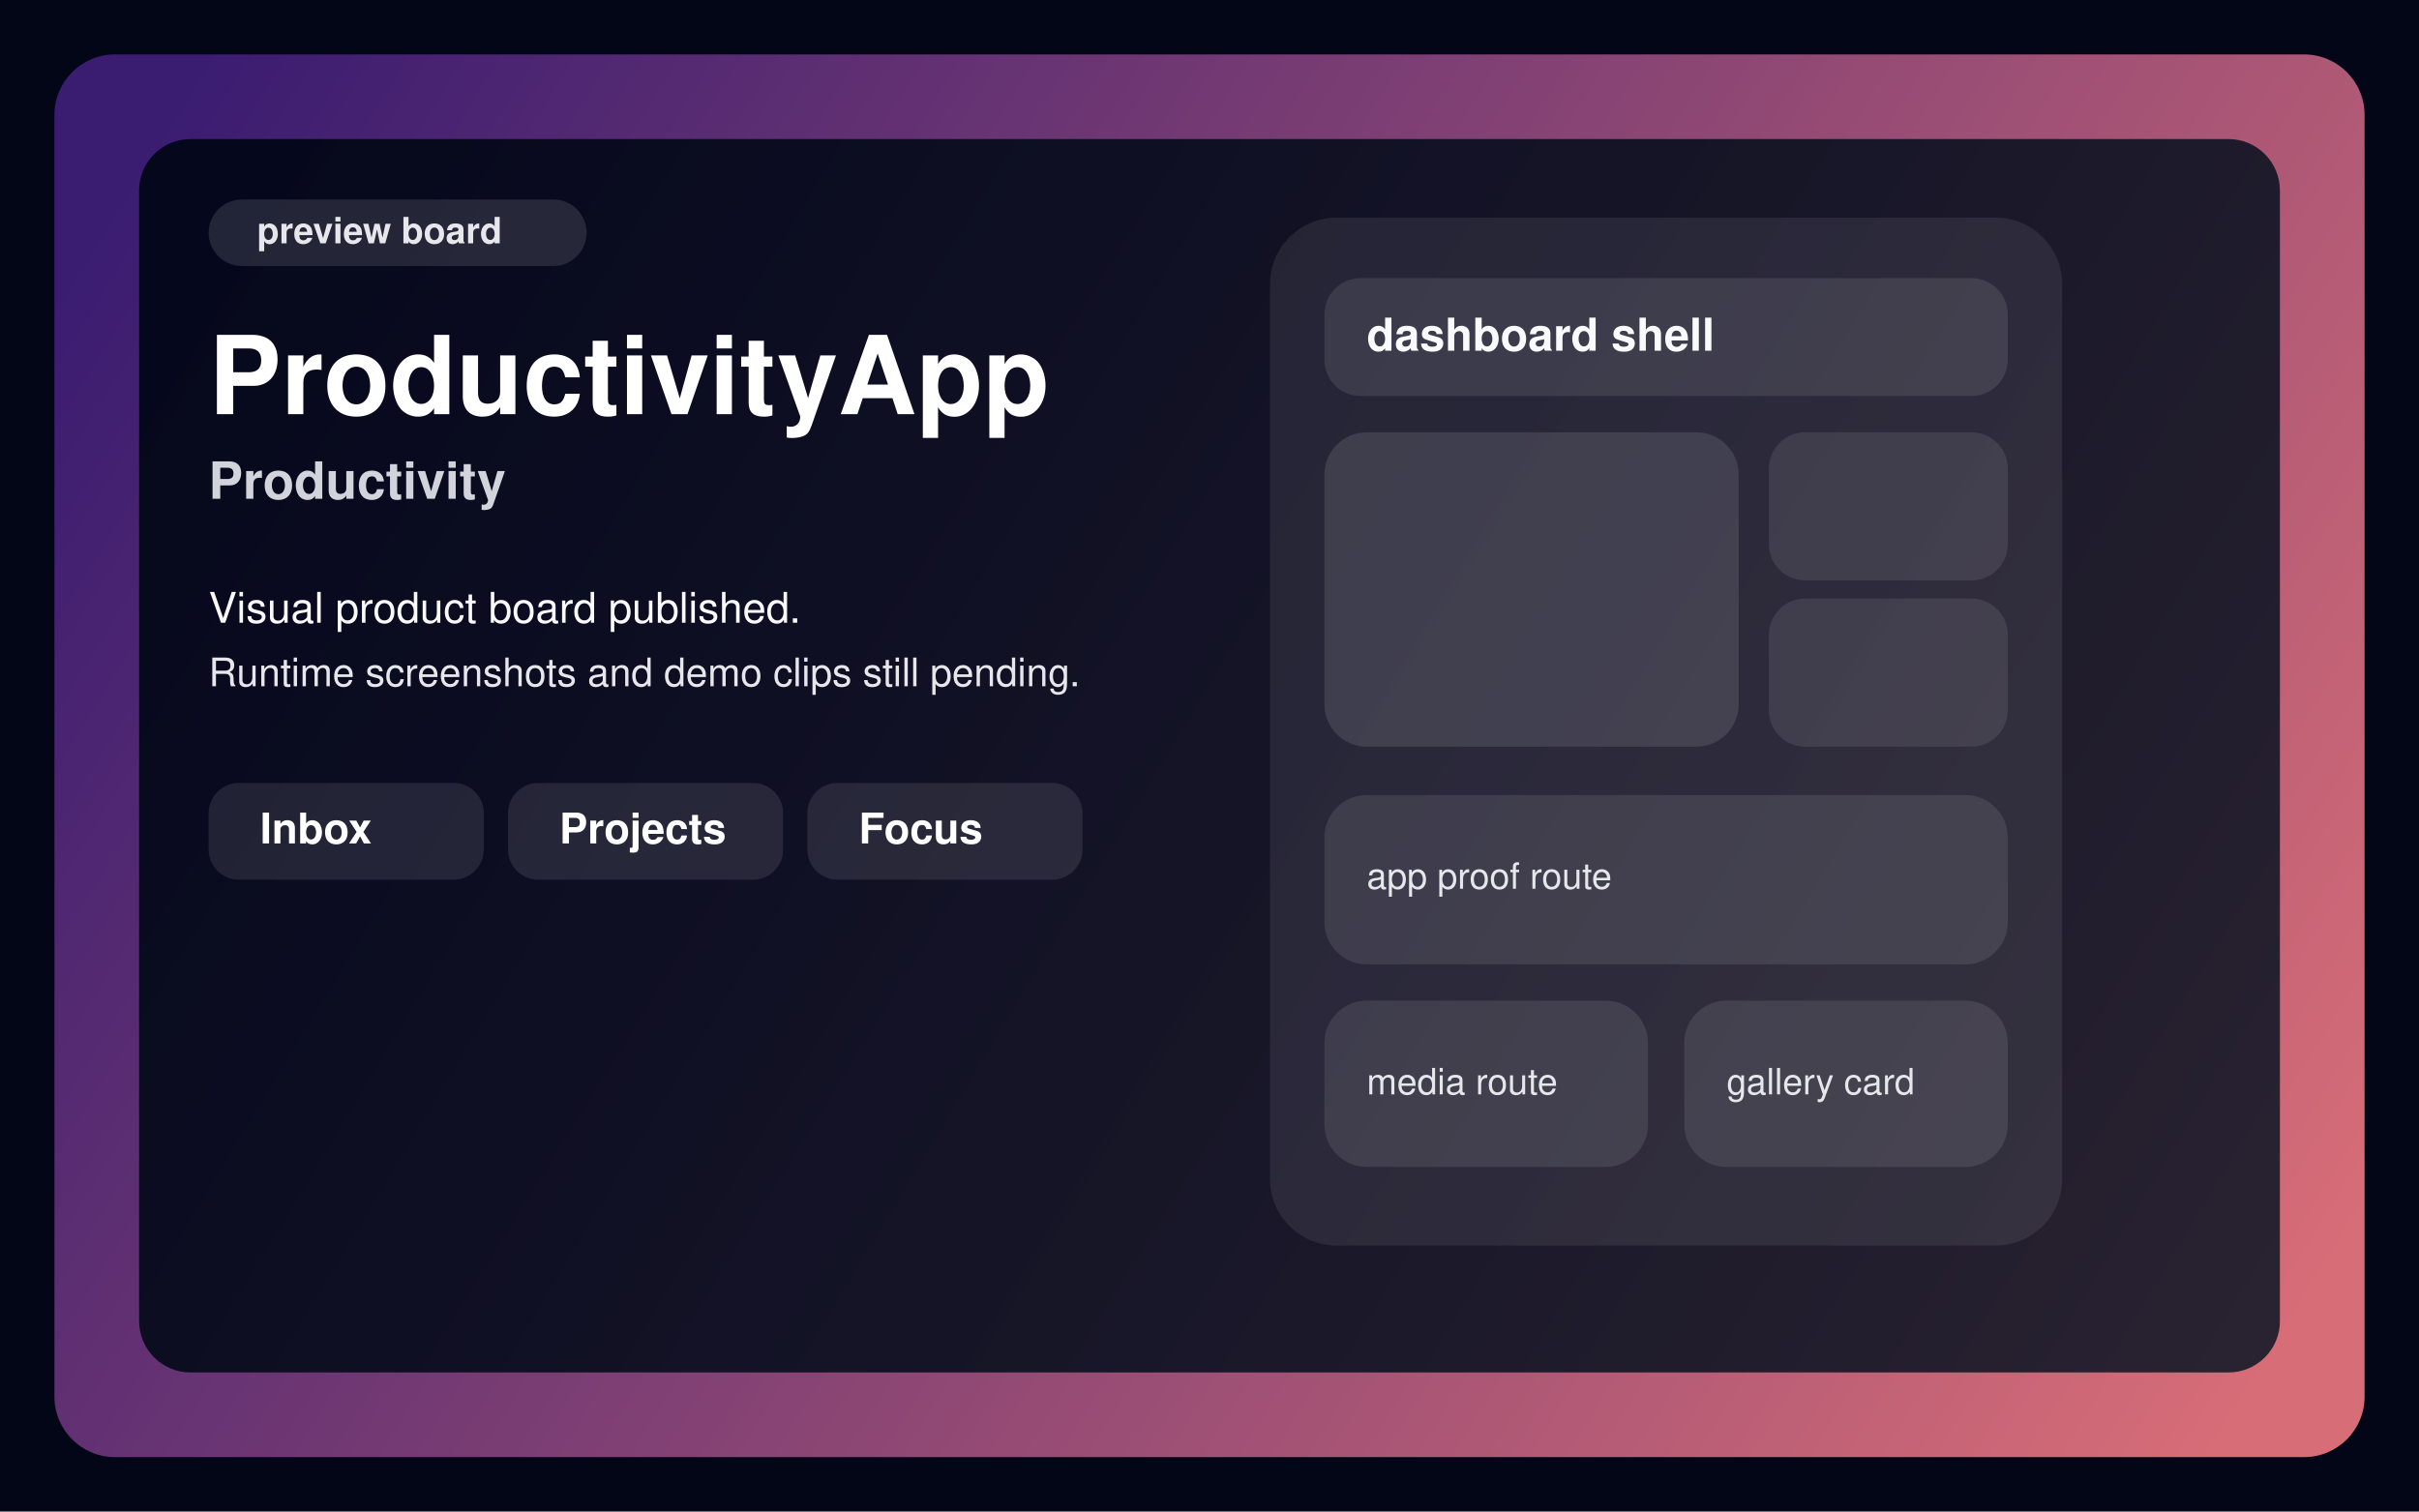
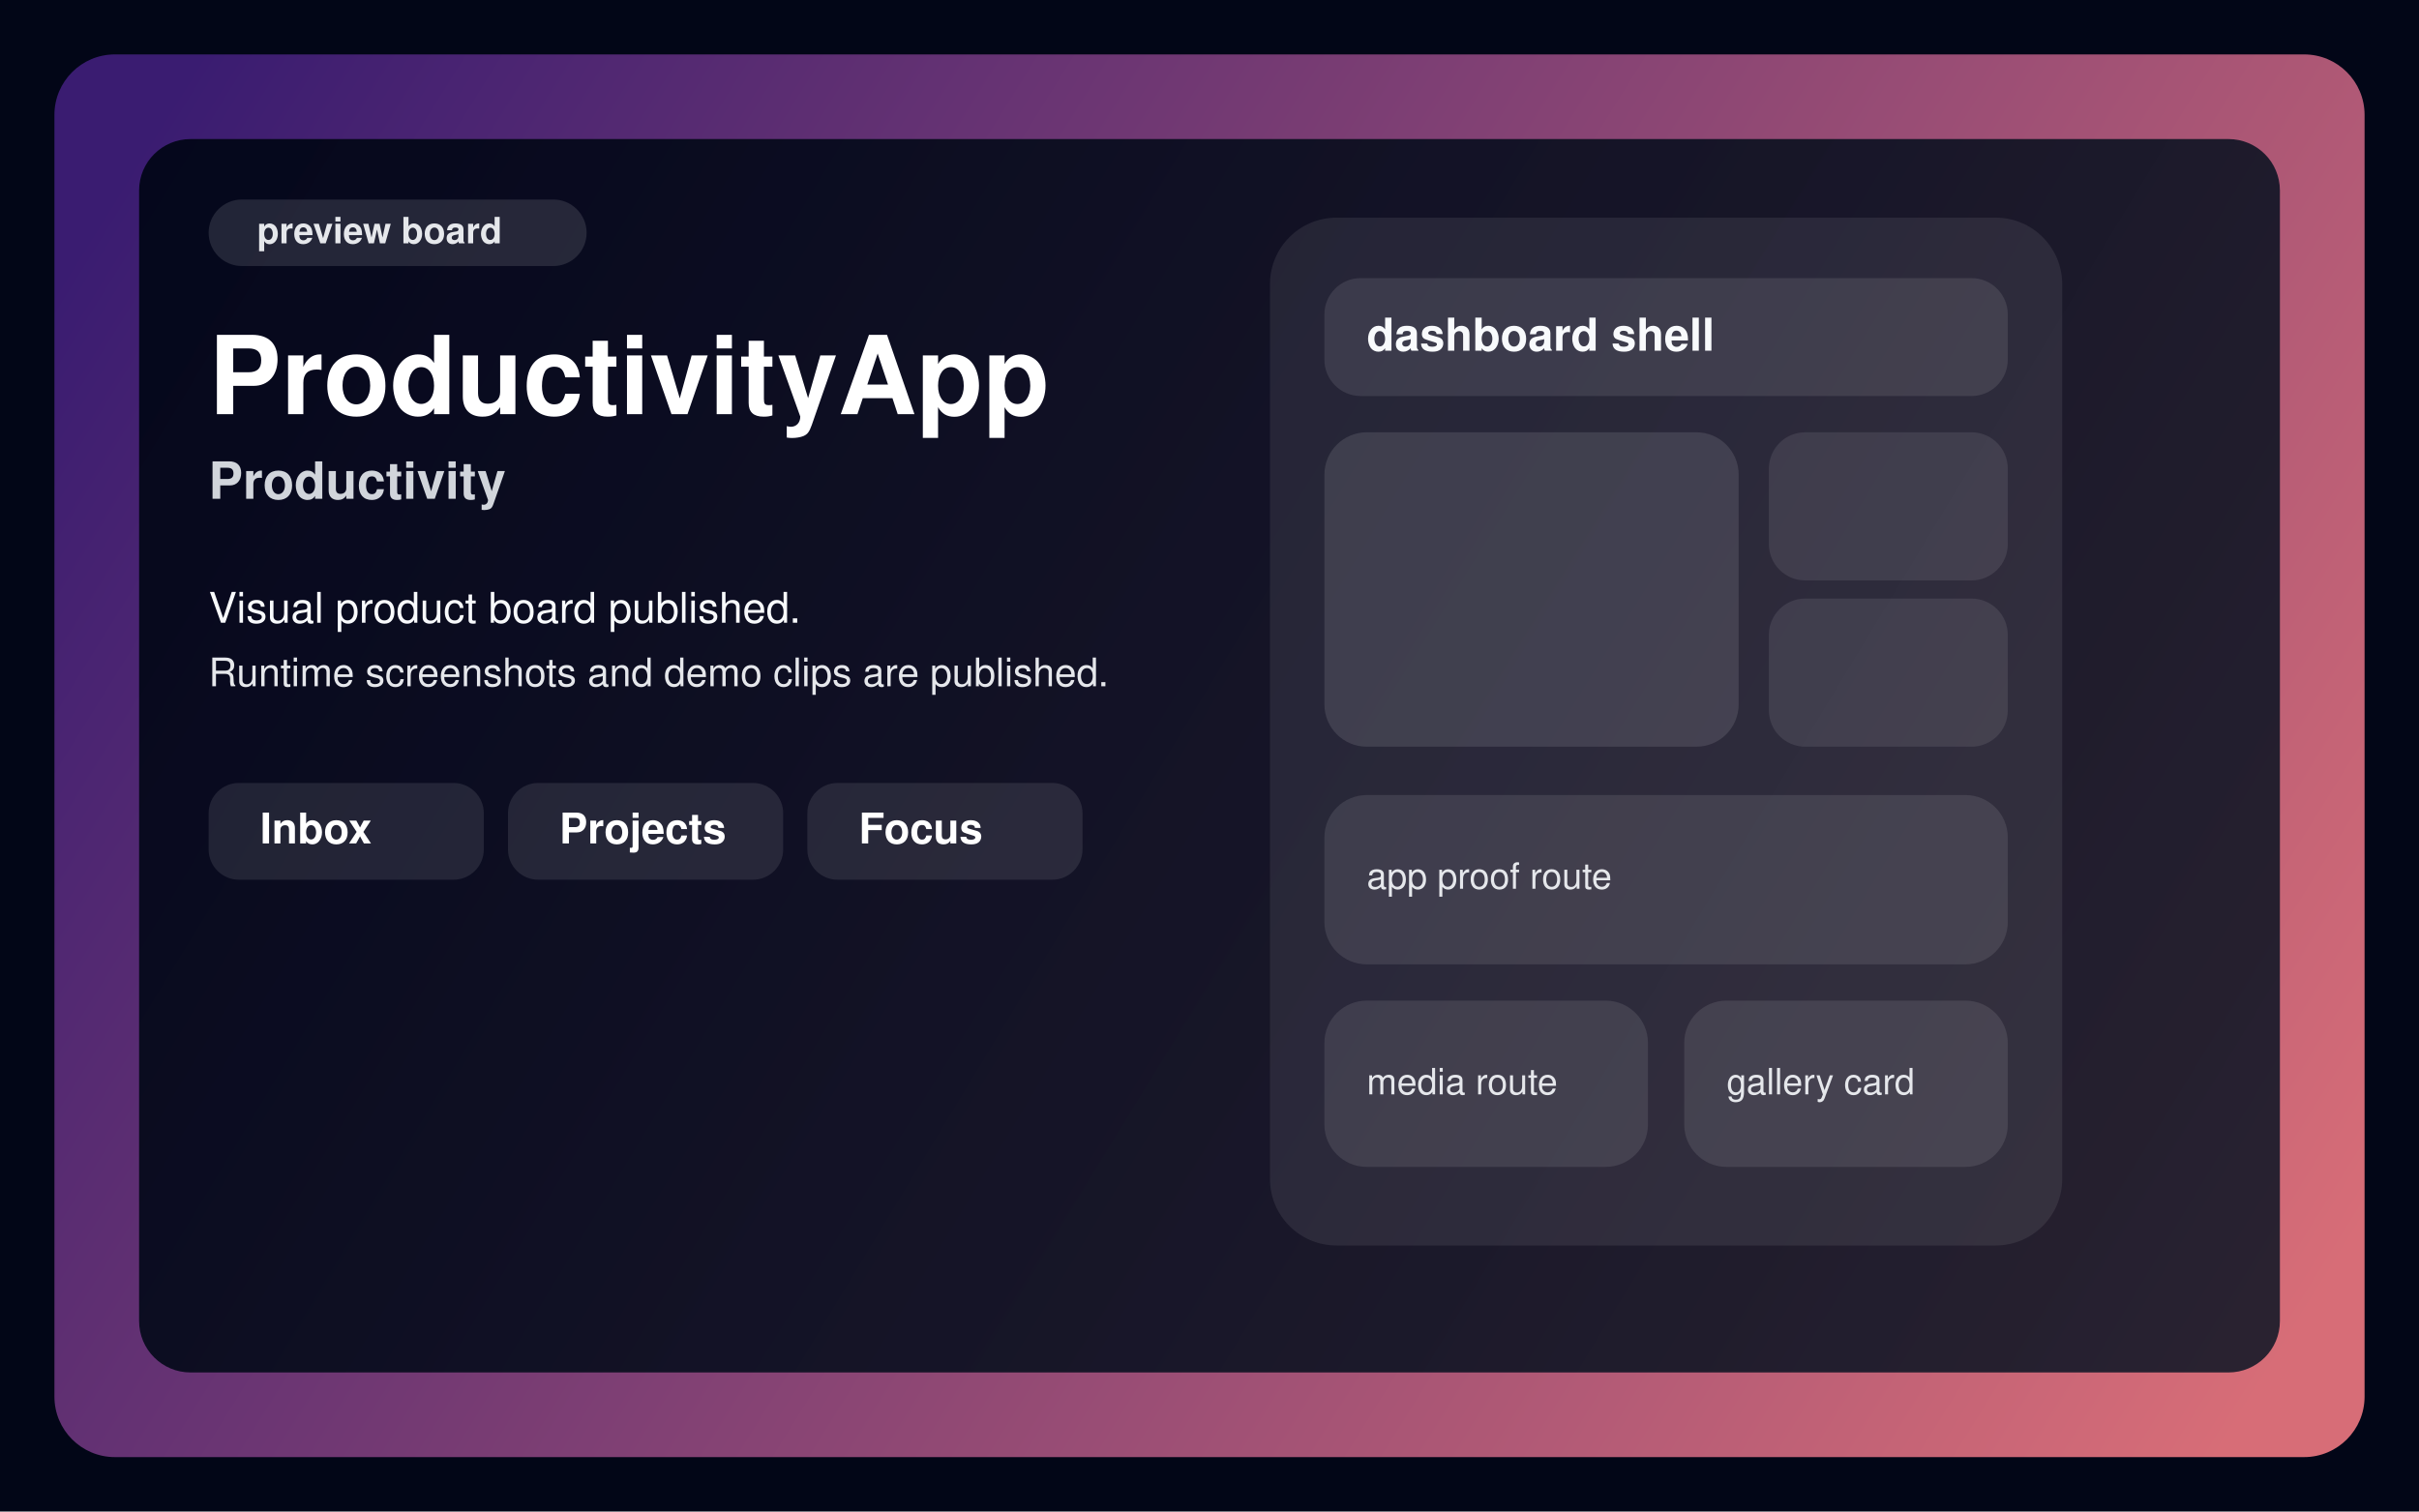
<svg xmlns="http://www.w3.org/2000/svg" width="1600" height="1000" viewBox="0 0 1600 1000" fill="none">
  <defs>
    <linearGradient id="bg" x1="110" y1="70" x2="1490" y2="930" gradientUnits="userSpaceOnUse">
      <stop stop-color="#3A1C71" />
      <stop offset="1" stop-color="#D76D77" />
    </linearGradient>
    <linearGradient id="panel" x1="130" y1="104" x2="1460" y2="908" gradientUnits="userSpaceOnUse">
      <stop stop-color="#020617" stop-opacity="0.95" />
      <stop offset="1" stop-color="#111827" stop-opacity="0.88" />
    </linearGradient>
  </defs>
  <rect width="1600" height="1000" fill="#020617" />
  <rect x="36" y="36" width="1528" height="928" rx="40" fill="url(#bg)" />
  <rect x="92" y="92" width="1416" height="816" rx="34" fill="url(#panel)" />
  <rect x="138" y="132" width="250" height="44" rx="22" fill="white" fill-opacity="0.12" />
  <text x="170" y="161" fill="#E5E7EB" font-size="24" font-family="SF Pro Display, Helvetica, Arial, sans-serif" font-weight="700">preview board</text>
  <text x="138" y="274" fill="white" font-size="72" font-family="SF Pro Display, Helvetica, Arial, sans-serif" font-weight="800">ProductivityApp</text>
  <text x="138" y="330" fill="#D1D5DB" font-size="34" font-family="SF Pro Display, Helvetica, Arial, sans-serif" font-weight="600">Productivity</text>
  <text x="138" y="412" fill="#F8FAFC" font-size="28" font-family="SF Pro Display, Helvetica, Arial, sans-serif">Visual product board published.</text>
-   <text x="138" y="454" fill="#E5E7EB" font-size="26" font-family="SF Pro Display, Helvetica, Arial, sans-serif">Runtime screenshots and demo clips still pending.</text>
+   <text x="138" y="454" fill="#E5E7EB" font-size="26" font-family="SF Pro Display, Helvetica, Arial, sans-serif">Runtime screenshots and demo clips are published.</text>
  <rect x="138" y="518" width="182" height="64" rx="20" fill="white" fill-opacity="0.10" />
  <text x="172" y="558" fill="white" font-size="28" font-family="SF Pro Display, Helvetica, Arial, sans-serif" font-weight="700">Inbox</text>
  <rect x="336" y="518" width="182" height="64" rx="20" fill="white" fill-opacity="0.10" />
  <text x="370" y="558" fill="white" font-size="28" font-family="SF Pro Display, Helvetica, Arial, sans-serif" font-weight="700">Projects</text>
  <rect x="534" y="518" width="182" height="64" rx="20" fill="white" fill-opacity="0.10" />
  <text x="568" y="558" fill="white" font-size="28" font-family="SF Pro Display, Helvetica, Arial, sans-serif" font-weight="700">Focus</text>
  <rect x="840" y="144" width="524" height="680" rx="44" fill="white" fill-opacity="0.08" />
  <rect x="876" y="184" width="452" height="78" rx="24" fill="white" fill-opacity="0.10" />
  <rect x="876" y="286" width="274" height="208" rx="28" fill="white" fill-opacity="0.11" />
  <rect x="1170" y="286" width="158" height="98" rx="24" fill="white" fill-opacity="0.09" />
  <rect x="1170" y="396" width="158" height="98" rx="24" fill="white" fill-opacity="0.09" />
  <rect x="876" y="526" width="452" height="112" rx="28" fill="white" fill-opacity="0.10" />
  <rect x="876" y="662" width="214" height="110" rx="28" fill="white" fill-opacity="0.10" />
  <rect x="1114" y="662" width="214" height="110" rx="28" fill="white" fill-opacity="0.10" />
  <text x="904" y="232" fill="#F8FAFC" font-size="30" font-family="SF Pro Display, Helvetica, Arial, sans-serif" font-weight="700">dashboard shell</text>
  <text x="904" y="588" fill="#E5E7EB" font-size="24" font-family="SF Pro Display, Helvetica, Arial, sans-serif">app proof route</text>
  <text x="904" y="724" fill="#E5E7EB" font-size="24" font-family="SF Pro Display, Helvetica, Arial, sans-serif">media route</text>
  <text x="1142" y="724" fill="#E5E7EB" font-size="24" font-family="SF Pro Display, Helvetica, Arial, sans-serif">gallery card</text>
</svg>
